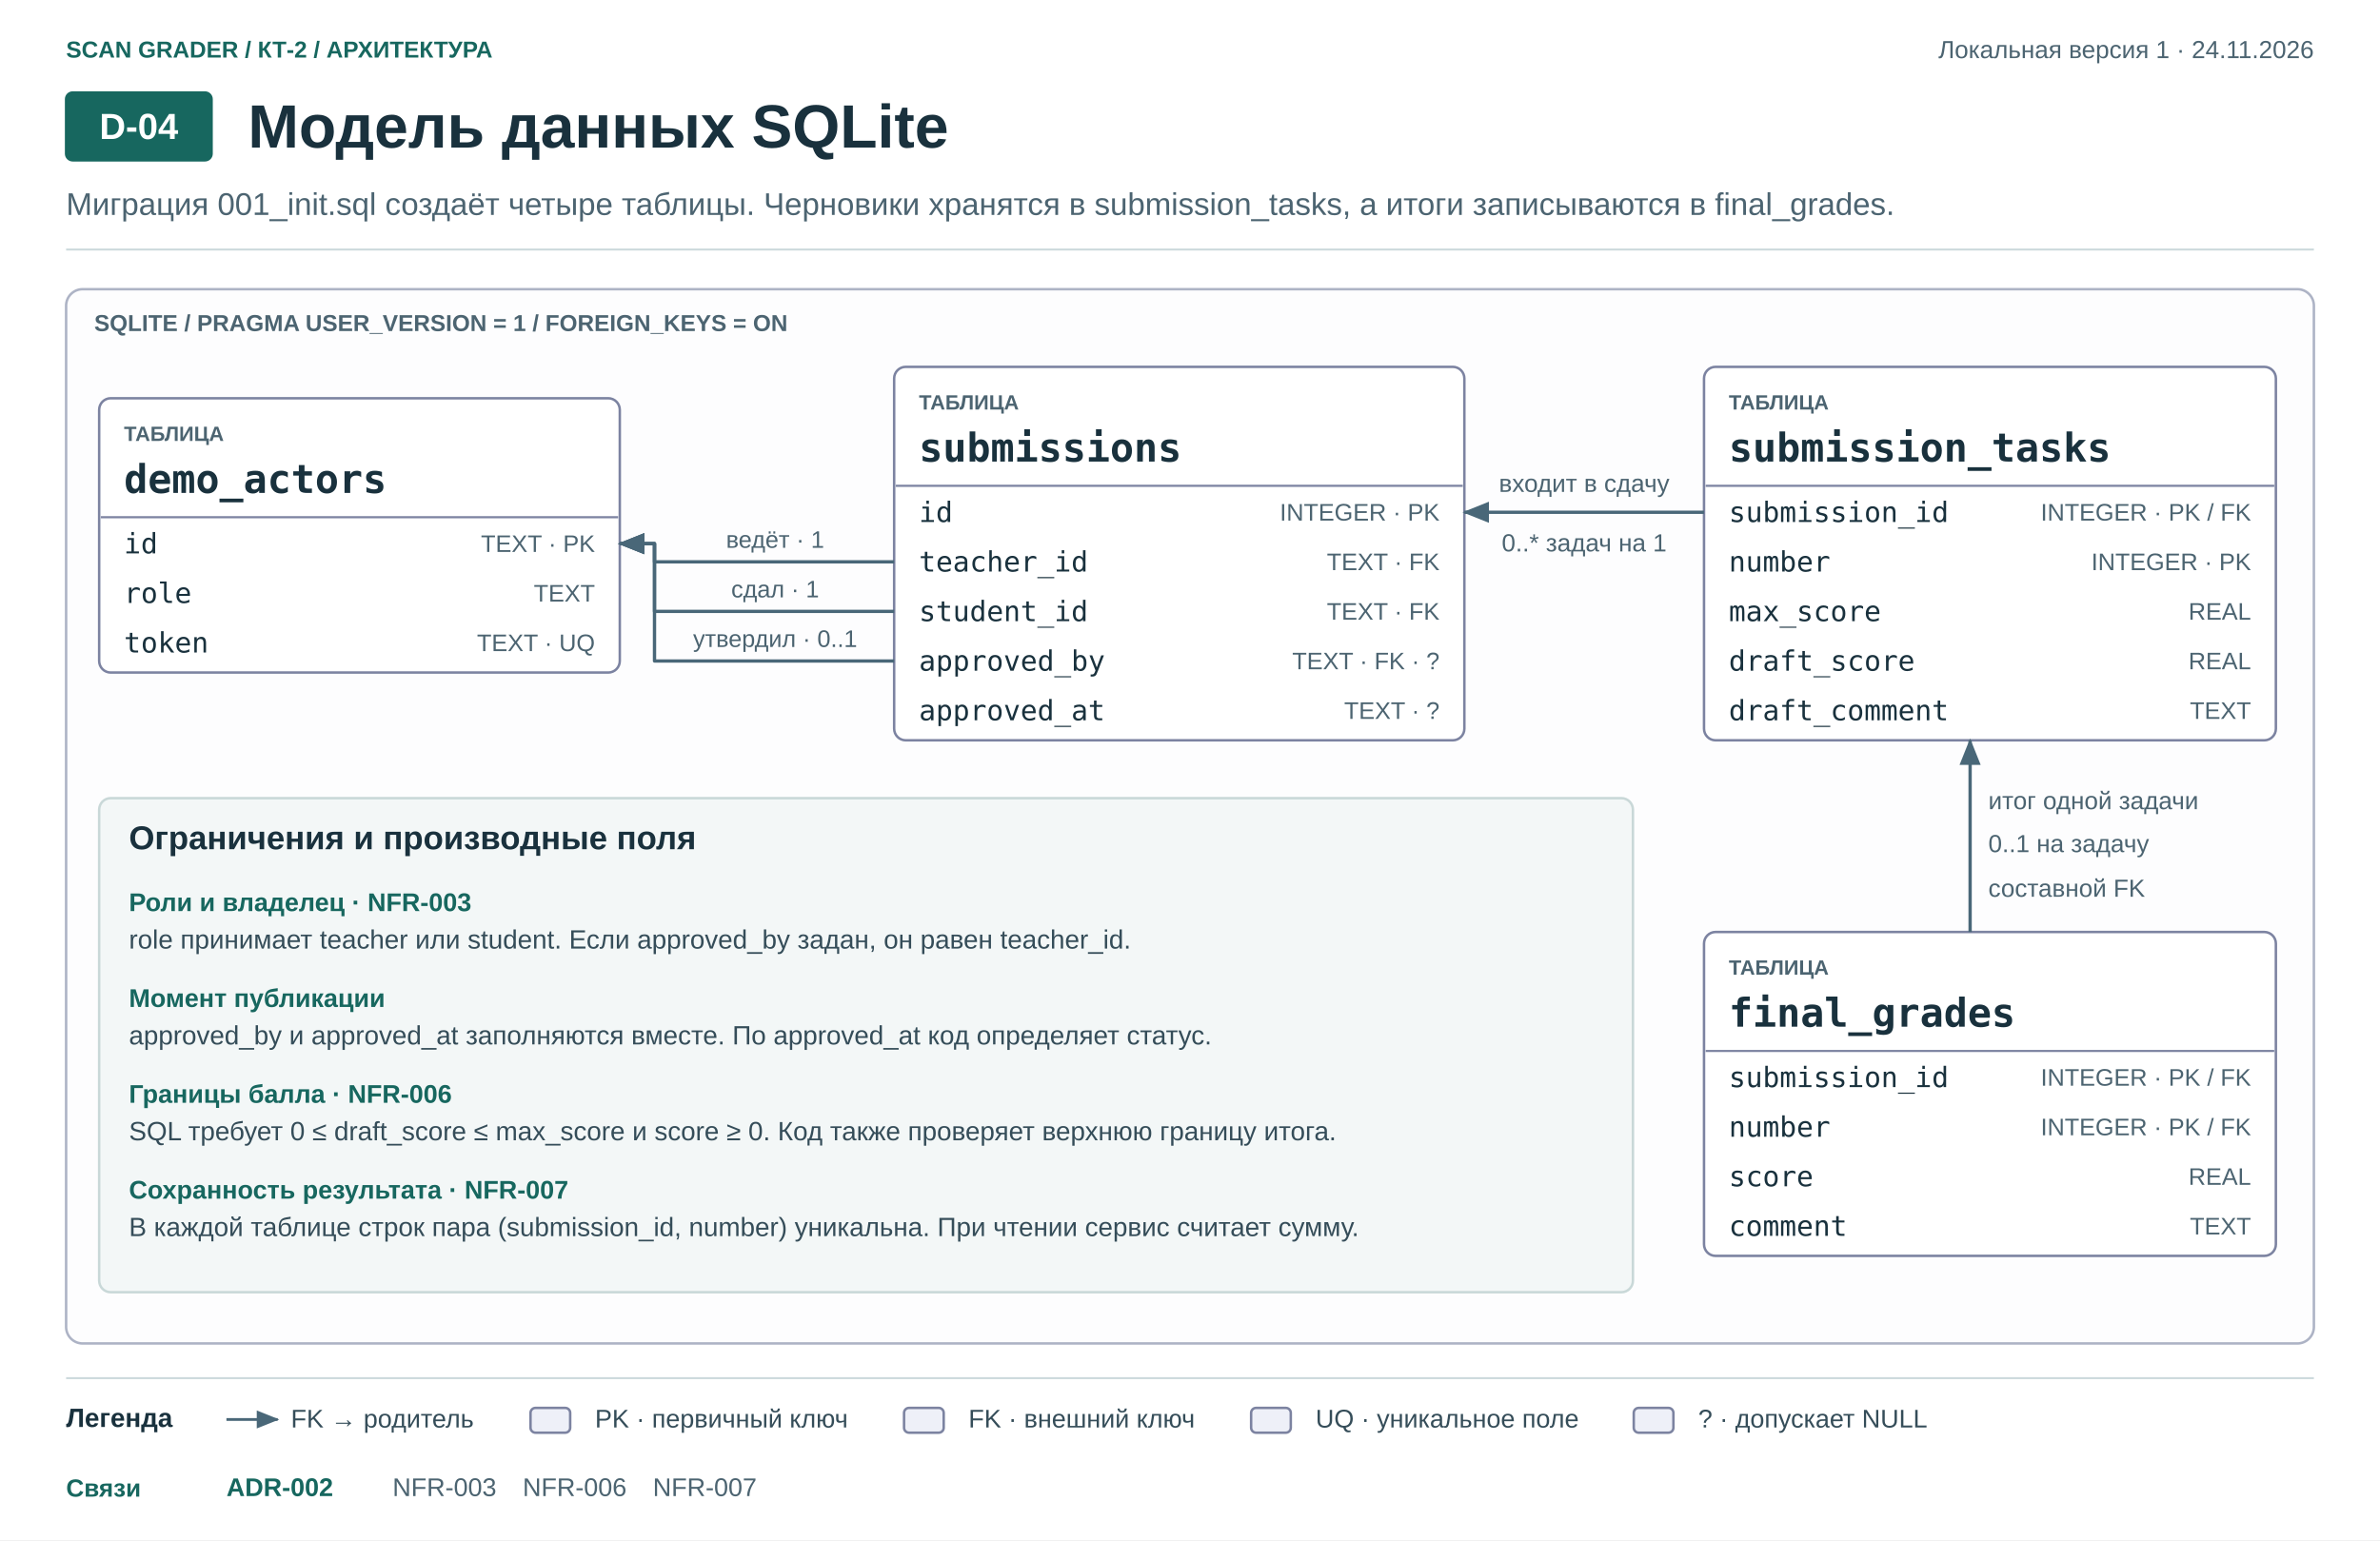
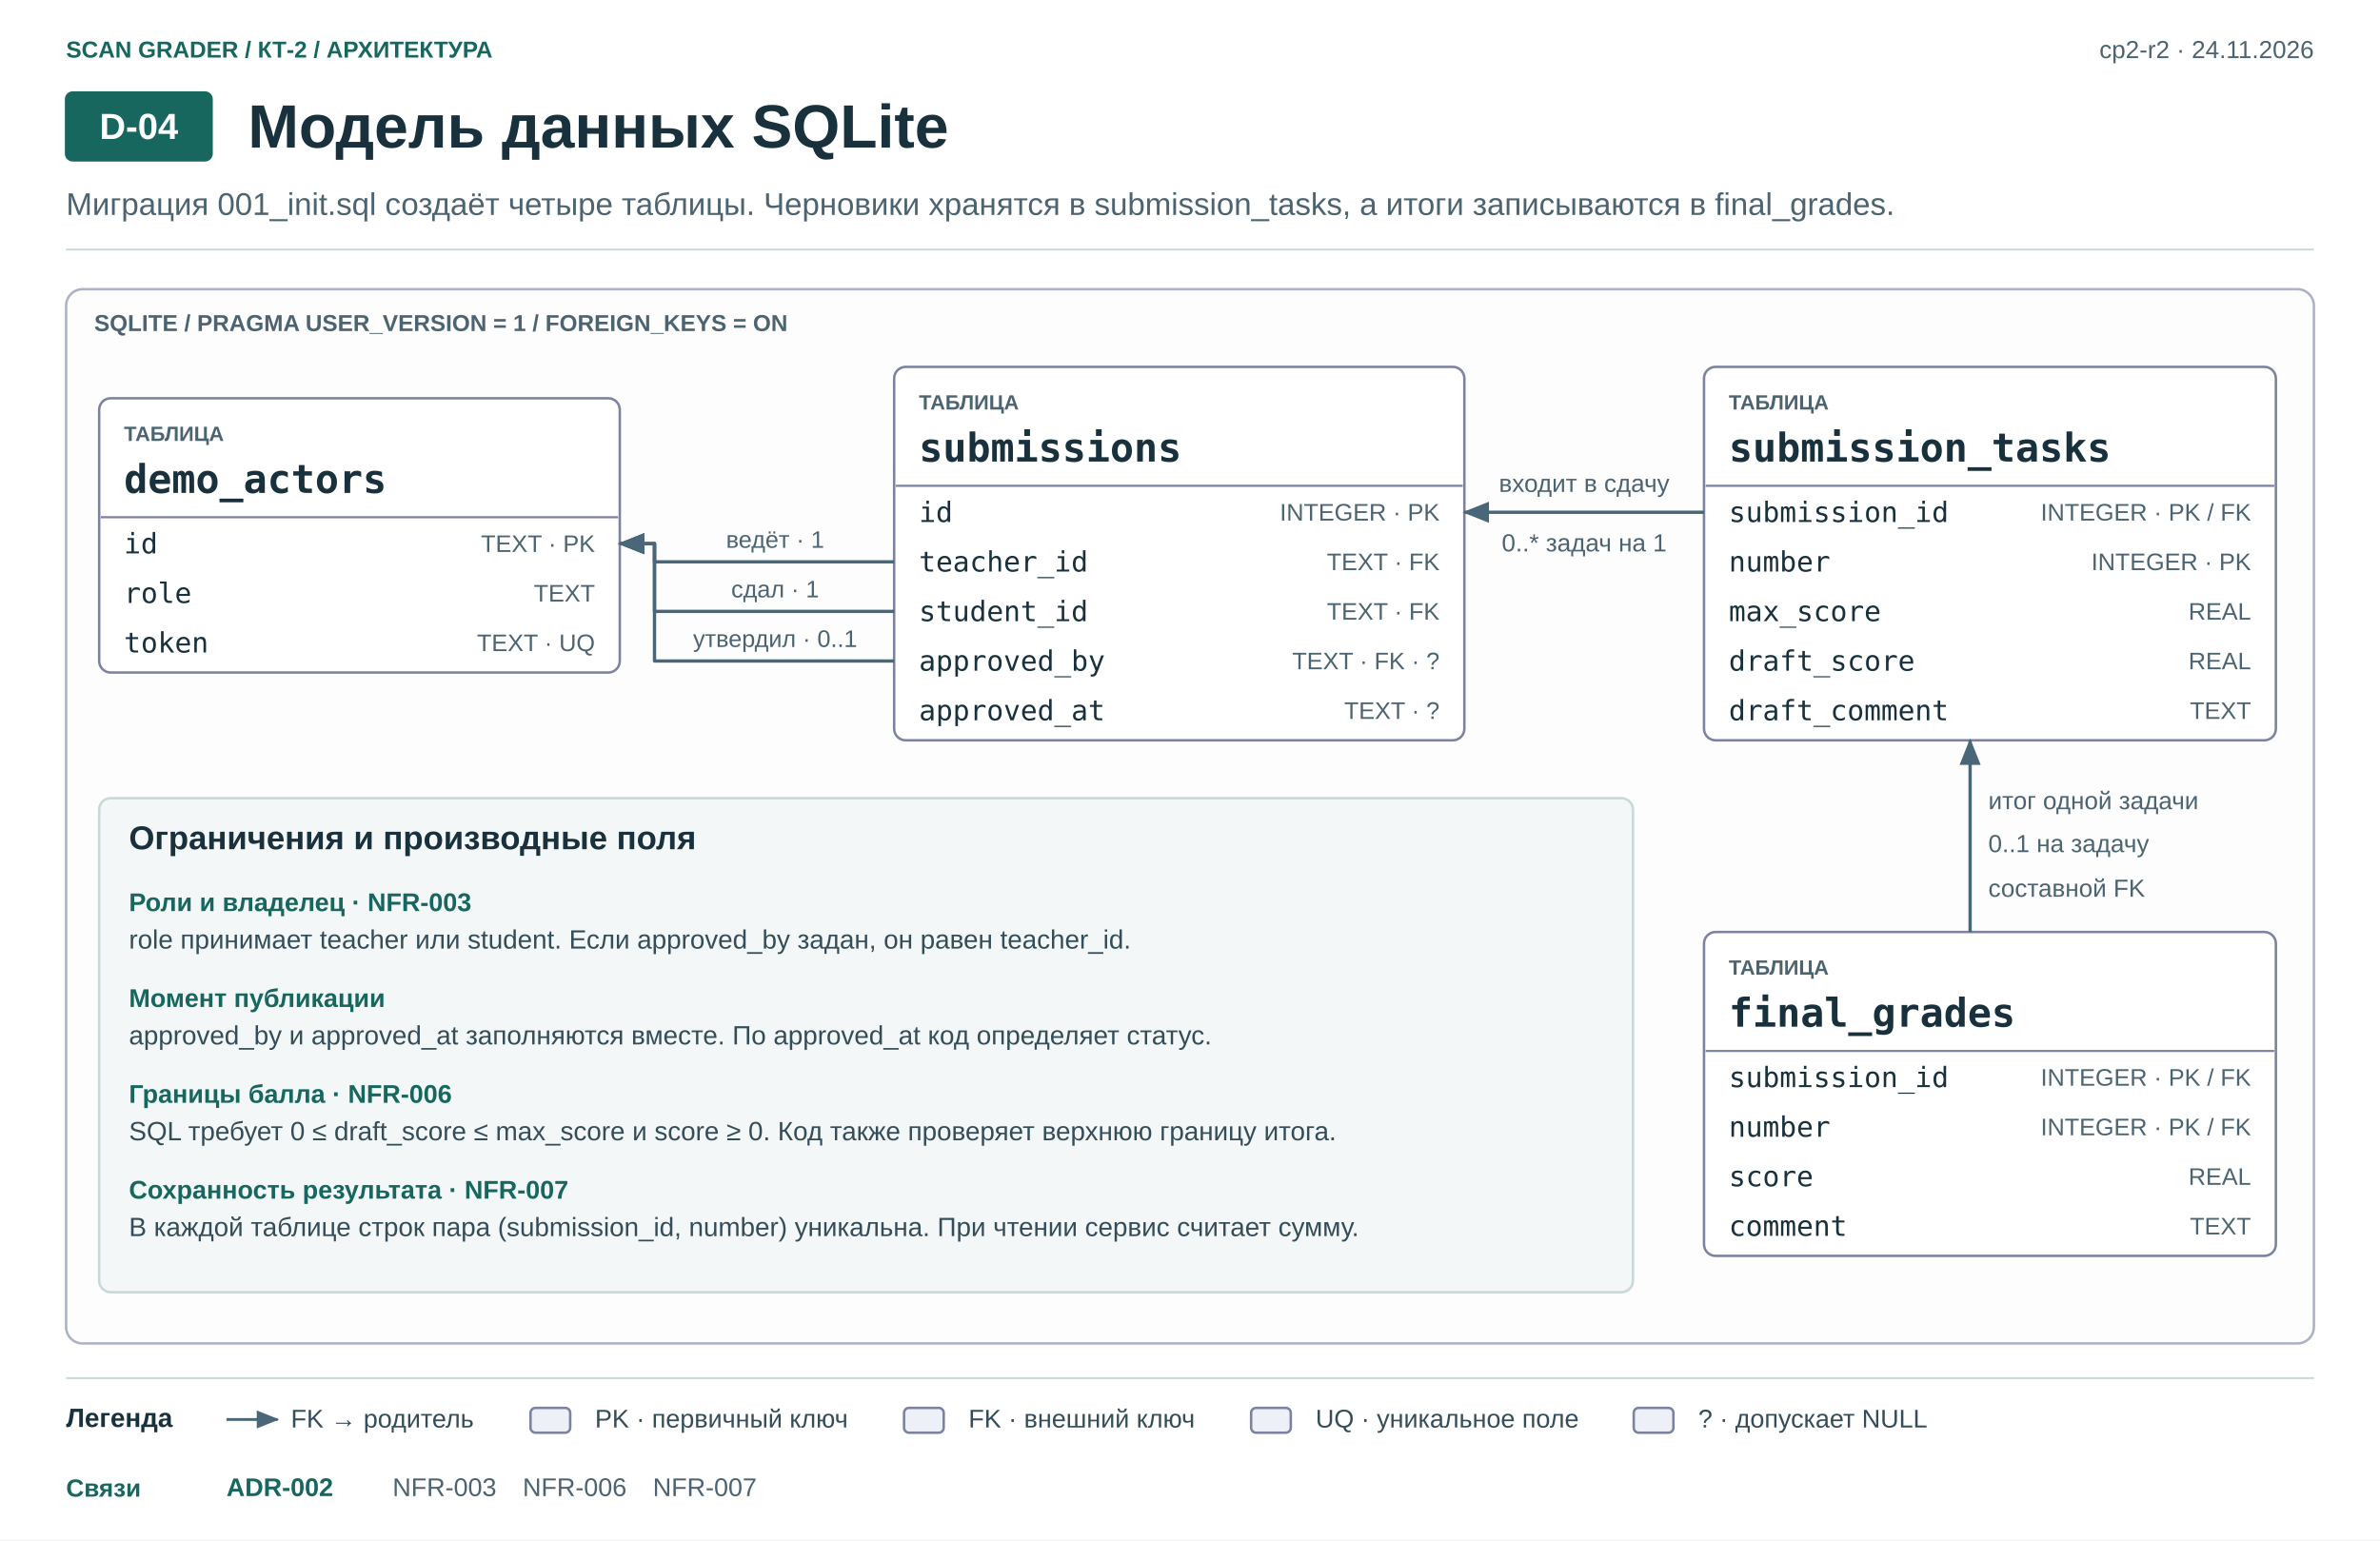
<svg xmlns="http://www.w3.org/2000/svg" xmlns:xlink="http://www.w3.org/1999/xlink" width="1440" height="932" viewBox="0 0 1440 932" role="img" aria-labelledby="title description" data-page="D-04">
  <defs>
    <marker id="arrow-regular" viewBox="0 0 10 8" refX="9.3" refY="4" orient="auto" markerWidth="8" markerHeight="7">
      <path fill="#496778" d="M0,0 L10,4 L0,8 Z" />
    </marker>
    <marker id="arrow-plan" viewBox="0 0 10 8" refX="9.3" refY="4" orient="auto" markerWidth="8" markerHeight="7">
      <path fill="#886420" d="M0,0 L10,4 L0,8 Z" />
    </marker>
    <marker id="arrow-exp" viewBox="0 0 10 8" refX="9.3" refY="4" orient="auto" markerWidth="8" markerHeight="7">
      <path fill="#725789" d="M0,0 L10,4 L0,8 Z" />
    </marker>
    <marker id="arrow-error" viewBox="0 0 10 8" refX="9.3" refY="4" orient="auto" markerWidth="8" markerHeight="7">
      <path fill="#994441" d="M0,0 L10,4 L0,8 Z" />
    </marker>
  </defs>
  <rect x="0" y="0" width="1440" height="932" fill="white" />
  <text x="40" y="34.844" fill="#17675F" text-anchor="start" font-size="14" font-family="Arial, sans-serif" font-weight="700" data-cell="d04-item-1">SCAN GRADER    /    КТ-2    /    АРХИТЕКТУРА</text>
-   <text x="1400" y="35.19" fill="#4C6471" text-anchor="end" font-size="15" font-family="Arial, sans-serif" font-weight="400" data-cell="d04-item-2">Локальная версия 1   ·   24.11.2026</text>
+   <text x="1400" y="35.19" fill="#4C6471" text-anchor="end" font-size="15" font-family="Arial, sans-serif" font-weight="400" data-cell="d04-item-2">cp2-r2   ·   24.11.2026</text>
  <rect x="40" y="56" width="88" height="41" rx="4" fill="#17675F" stroke="#17675F" stroke-width="1.5" data-cell="d04-id" />
  <text x="84" y="84.112" fill="#FFFFFF" text-anchor="middle" font-size="22" font-family="Arial, sans-serif" font-weight="700" data-cell="d04-item-4">D-04</text>
  <text x="150" y="89.302" fill="#19313D" text-anchor="start" font-size="37" font-family="Arial, sans-serif" font-weight="700" data-cell="d04-item-5">Модель данных SQLite</text>
  <text x="40" y="130.074" fill="#4C6471" text-anchor="start" font-size="19" font-family="Arial, sans-serif" font-weight="400" data-cell="d04-item-6">Миграция 001_init.sql создаёт четыре таблицы. Черновики хранятся в submission_tasks, а итоги записываются в final_grades.</text>
  <polyline points="40,151 1400,151" stroke="#CCD9DC" fill="none" stroke-width="1.2" stroke-linejoin="round" data-cell="d04-item-7" />
  <rect x="40" y="175" width="1360" height="638" rx="10" fill="#FDFDFE" stroke="#ADB3C5" stroke-width="1.5" data-cell="d04-schema" />
  <text x="57" y="200.344" fill="#4C6471" text-anchor="start" font-size="14" font-family="Arial, sans-serif" font-weight="700" data-cell="d04-item-9">SQLITE  /  PRAGMA USER_VERSION = 1  /  FOREIGN_KEYS = ON</text>
  <rect x="60" y="241" width="315" height="166" rx="7" fill="#FFFFFF" stroke="#7C83A1" stroke-width="1.5" data-cell="d04-actors" />
  <text x="75" y="266.825" fill="#4C6471" text-anchor="start" font-size="12.5" font-family="Arial, sans-serif" font-weight="700" data-cell="d04-item-11">ТАБЛИЦА</text>
  <text x="75" y="298.304" fill="#19313D" text-anchor="start" font-size="24" font-family="Consolas, monospace" font-weight="700" data-cell="d04-item-12">demo_actors</text>
  <polyline points="61,313 374,313" stroke="#7C83A1" fill="none" stroke-width="1.3" stroke-linejoin="round" data-cell="d04-item-13" />
  <text x="75" y="334.882" fill="#19313D" text-anchor="start" font-size="17" font-family="Consolas, monospace" font-weight="400" data-cell="d04-item-14">id</text>
  <text x="360" y="334.017" fill="#4C6471" text-anchor="end" font-size="14.5" font-family="Arial, sans-serif" font-weight="400" data-cell="d04-item-15">TEXT · PK</text>
  <text x="75" y="364.882" fill="#19313D" text-anchor="start" font-size="17" font-family="Consolas, monospace" font-weight="400" data-cell="d04-item-16">role</text>
  <text x="360" y="364.017" fill="#4C6471" text-anchor="end" font-size="14.5" font-family="Arial, sans-serif" font-weight="400" data-cell="d04-item-17">TEXT</text>
  <text x="75" y="394.882" fill="#19313D" text-anchor="start" font-size="17" font-family="Consolas, monospace" font-weight="400" data-cell="d04-item-18">token</text>
  <text x="360" y="394.017" fill="#4C6471" text-anchor="end" font-size="14.5" font-family="Arial, sans-serif" font-weight="400" data-cell="d04-item-19">TEXT · UQ</text>
  <rect x="541" y="222" width="345" height="226" rx="7" fill="#FFFFFF" stroke="#7C83A1" stroke-width="1.5" data-cell="d04-submissions" />
  <text x="556" y="247.825" fill="#4C6471" text-anchor="start" font-size="12.5" font-family="Arial, sans-serif" font-weight="700" data-cell="d04-item-21">ТАБЛИЦА</text>
  <text x="556" y="279.304" fill="#19313D" text-anchor="start" font-size="24" font-family="Consolas, monospace" font-weight="700" data-cell="d04-item-22">submissions</text>
  <polyline points="542,294 885,294" stroke="#7C83A1" fill="none" stroke-width="1.3" stroke-linejoin="round" data-cell="d04-item-23" />
  <text x="556" y="315.882" fill="#19313D" text-anchor="start" font-size="17" font-family="Consolas, monospace" font-weight="400" data-cell="d04-item-24">id</text>
  <text x="871" y="315.017" fill="#4C6471" text-anchor="end" font-size="14.5" font-family="Arial, sans-serif" font-weight="400" data-cell="d04-item-25">INTEGER · PK</text>
  <text x="556" y="345.882" fill="#19313D" text-anchor="start" font-size="17" font-family="Consolas, monospace" font-weight="400" data-cell="d04-item-26">teacher_id</text>
  <text x="871" y="345.017" fill="#4C6471" text-anchor="end" font-size="14.5" font-family="Arial, sans-serif" font-weight="400" data-cell="d04-item-27">TEXT · FK</text>
  <text x="556" y="375.882" fill="#19313D" text-anchor="start" font-size="17" font-family="Consolas, monospace" font-weight="400" data-cell="d04-item-28">student_id</text>
  <text x="871" y="375.017" fill="#4C6471" text-anchor="end" font-size="14.5" font-family="Arial, sans-serif" font-weight="400" data-cell="d04-item-29">TEXT · FK</text>
  <text x="556" y="405.882" fill="#19313D" text-anchor="start" font-size="17" font-family="Consolas, monospace" font-weight="400" data-cell="d04-item-30">approved_by</text>
  <text x="871" y="405.017" fill="#4C6471" text-anchor="end" font-size="14.5" font-family="Arial, sans-serif" font-weight="400" data-cell="d04-item-31">TEXT · FK · ?</text>
  <text x="556" y="435.882" fill="#19313D" text-anchor="start" font-size="17" font-family="Consolas, monospace" font-weight="400" data-cell="d04-item-32">approved_at</text>
  <text x="871" y="435.017" fill="#4C6471" text-anchor="end" font-size="14.5" font-family="Arial, sans-serif" font-weight="400" data-cell="d04-item-33">TEXT · ?</text>
  <rect x="1031" y="222" width="346" height="226" rx="7" fill="#FFFFFF" stroke="#7C83A1" stroke-width="1.5" data-cell="d04-tasks" />
  <text x="1046" y="247.825" fill="#4C6471" text-anchor="start" font-size="12.5" font-family="Arial, sans-serif" font-weight="700" data-cell="d04-item-35">ТАБЛИЦА</text>
  <text x="1046" y="279.304" fill="#19313D" text-anchor="start" font-size="24" font-family="Consolas, monospace" font-weight="700" data-cell="d04-item-36">submission_tasks</text>
  <polyline points="1032,294 1376,294" stroke="#7C83A1" fill="none" stroke-width="1.3" stroke-linejoin="round" data-cell="d04-item-37" />
  <text x="1046" y="315.882" fill="#19313D" text-anchor="start" font-size="17" font-family="Consolas, monospace" font-weight="400" data-cell="d04-item-38">submission_id</text>
  <text x="1362" y="315.017" fill="#4C6471" text-anchor="end" font-size="14.5" font-family="Arial, sans-serif" font-weight="400" data-cell="d04-item-39">INTEGER · PK / FK</text>
  <text x="1046" y="345.882" fill="#19313D" text-anchor="start" font-size="17" font-family="Consolas, monospace" font-weight="400" data-cell="d04-item-40">number</text>
  <text x="1362" y="345.017" fill="#4C6471" text-anchor="end" font-size="14.5" font-family="Arial, sans-serif" font-weight="400" data-cell="d04-item-41">INTEGER · PK</text>
  <text x="1046" y="375.882" fill="#19313D" text-anchor="start" font-size="17" font-family="Consolas, monospace" font-weight="400" data-cell="d04-item-42">max_score</text>
  <text x="1362" y="375.017" fill="#4C6471" text-anchor="end" font-size="14.5" font-family="Arial, sans-serif" font-weight="400" data-cell="d04-item-43">REAL</text>
  <text x="1046" y="405.882" fill="#19313D" text-anchor="start" font-size="17" font-family="Consolas, monospace" font-weight="400" data-cell="d04-item-44">draft_score</text>
  <text x="1362" y="405.017" fill="#4C6471" text-anchor="end" font-size="14.5" font-family="Arial, sans-serif" font-weight="400" data-cell="d04-item-45">REAL</text>
  <text x="1046" y="435.882" fill="#19313D" text-anchor="start" font-size="17" font-family="Consolas, monospace" font-weight="400" data-cell="d04-item-46">draft_comment</text>
  <text x="1362" y="435.017" fill="#4C6471" text-anchor="end" font-size="14.5" font-family="Arial, sans-serif" font-weight="400" data-cell="d04-item-47">TEXT</text>
  <rect x="1031" y="564" width="346" height="196" rx="7" fill="#FFFFFF" stroke="#7C83A1" stroke-width="1.5" data-cell="d04-grades" />
  <text x="1046" y="589.825" fill="#4C6471" text-anchor="start" font-size="12.5" font-family="Arial, sans-serif" font-weight="700" data-cell="d04-item-49">ТАБЛИЦА</text>
  <text x="1046" y="621.304" fill="#19313D" text-anchor="start" font-size="24" font-family="Consolas, monospace" font-weight="700" data-cell="d04-item-50">final_grades</text>
  <polyline points="1032,636 1376,636" stroke="#7C83A1" fill="none" stroke-width="1.3" stroke-linejoin="round" data-cell="d04-item-51" />
  <text x="1046" y="657.882" fill="#19313D" text-anchor="start" font-size="17" font-family="Consolas, monospace" font-weight="400" data-cell="d04-item-52">submission_id</text>
  <text x="1362" y="657.017" fill="#4C6471" text-anchor="end" font-size="14.5" font-family="Arial, sans-serif" font-weight="400" data-cell="d04-item-53">INTEGER · PK / FK</text>
  <text x="1046" y="687.882" fill="#19313D" text-anchor="start" font-size="17" font-family="Consolas, monospace" font-weight="400" data-cell="d04-item-54">number</text>
  <text x="1362" y="687.017" fill="#4C6471" text-anchor="end" font-size="14.5" font-family="Arial, sans-serif" font-weight="400" data-cell="d04-item-55">INTEGER · PK / FK</text>
  <text x="1046" y="717.882" fill="#19313D" text-anchor="start" font-size="17" font-family="Consolas, monospace" font-weight="400" data-cell="d04-item-56">score</text>
  <text x="1362" y="717.017" fill="#4C6471" text-anchor="end" font-size="14.5" font-family="Arial, sans-serif" font-weight="400" data-cell="d04-item-57">REAL</text>
  <text x="1046" y="747.882" fill="#19313D" text-anchor="start" font-size="17" font-family="Consolas, monospace" font-weight="400" data-cell="d04-item-58">comment</text>
  <text x="1362" y="747.017" fill="#4C6471" text-anchor="end" font-size="14.5" font-family="Arial, sans-serif" font-weight="400" data-cell="d04-item-59">TEXT</text>
  <polyline points="541,340 396,340 396,329 375,329" stroke="#496778" fill="none" stroke-width="2" stroke-linejoin="round" data-cell="d04-item-60" marker-end="url(#arrow-regular)" />
  <text x="469" y="331.517" fill="#4C6471" text-anchor="middle" font-size="14.5" font-family="Arial, sans-serif" font-weight="400" data-cell="d04-item-61">ведёт · 1</text>
  <polyline points="541,370 396,370 396,329 375,329" stroke="#496778" fill="none" stroke-width="2" stroke-linejoin="round" data-cell="d04-item-62" marker-end="url(#arrow-regular)" />
  <text x="469" y="361.517" fill="#4C6471" text-anchor="middle" font-size="14.5" font-family="Arial, sans-serif" font-weight="400" data-cell="d04-item-63">сдал · 1</text>
  <polyline points="541,400 396,400 396,329 375,329" stroke="#496778" fill="none" stroke-width="2" stroke-linejoin="round" data-cell="d04-item-64" marker-end="url(#arrow-regular)" />
  <text x="469" y="391.517" fill="#4C6471" text-anchor="middle" font-size="14.5" font-family="Arial, sans-serif" font-weight="400" data-cell="d04-item-65">утвердил · 0..1</text>
  <polyline points="1031,310 886,310" stroke="#496778" fill="none" stroke-width="2" stroke-linejoin="round" data-cell="d04-item-66" marker-end="url(#arrow-regular)" />
  <text x="958.5" y="297.69" fill="#4C6471" text-anchor="middle" font-size="15" font-family="Arial, sans-serif" font-weight="400" data-cell="d04-item-67">входит в сдачу</text>
  <text x="958.5" y="333.69" fill="#4C6471" text-anchor="middle" font-size="15" font-family="Arial, sans-serif" font-weight="400" data-cell="d04-item-68">0..* задач на 1</text>
  <polyline points="1192,564 1192,448" stroke="#496778" fill="none" stroke-width="2" stroke-linejoin="round" data-cell="d04-item-69" marker-end="url(#arrow-regular)" />
  <text x="1203" y="489.69" fill="#4C6471" text-anchor="start" font-size="15" font-family="Arial, sans-serif" font-weight="400" data-cell="d04-item-70">итог одной задачи</text>
  <text x="1203" y="515.69" fill="#4C6471" text-anchor="start" font-size="15" font-family="Arial, sans-serif" font-weight="400" data-cell="d04-item-71">0..1 на задачу</text>
  <text x="1203" y="542.69" fill="#4C6471" text-anchor="start" font-size="15" font-family="Arial, sans-serif" font-weight="400" data-cell="d04-item-72">составной FK</text>
  <rect x="60" y="483" width="928" height="299" rx="7" fill="#F3F7F7" stroke="#C9D8D8" stroke-width="1.5" data-cell="d04-constraints" />
  <text x="78" y="513.92" fill="#19313D" text-anchor="start" font-size="20" font-family="Arial, sans-serif" font-weight="700" data-cell="d04-item-74">Ограничения и производные поля</text>
  <text x="78" y="551.363" fill="#17675F" text-anchor="start" font-size="15.5" font-family="Arial, sans-serif" font-weight="700" data-cell="d04-item-75">Роли и владелец · NFR-003</text>
  <text x="78" y="574.036" fill="#354D59" text-anchor="start" font-size="16" font-family="Arial, sans-serif" font-weight="400" data-cell="d04-item-76">role принимает teacher или student. Если approved_by задан, он равен teacher_id.</text>
  <text x="78" y="609.363" fill="#17675F" text-anchor="start" font-size="15.5" font-family="Arial, sans-serif" font-weight="700" data-cell="d04-item-77">Момент публикации</text>
  <text x="78" y="632.036" fill="#354D59" text-anchor="start" font-size="16" font-family="Arial, sans-serif" font-weight="400" data-cell="d04-item-78">approved_by и approved_at заполняются вместе. По approved_at код определяет статус.</text>
  <text x="78" y="667.363" fill="#17675F" text-anchor="start" font-size="15.5" font-family="Arial, sans-serif" font-weight="700" data-cell="d04-item-79">Границы балла · NFR-006</text>
  <text x="78" y="690.036" fill="#354D59" text-anchor="start" font-size="16" font-family="Arial, sans-serif" font-weight="400" data-cell="d04-item-80">SQL требует 0 ≤ draft_score ≤ max_score и score ≥ 0. Код также проверяет верхнюю границу итога.</text>
  <text x="78" y="725.363" fill="#17675F" text-anchor="start" font-size="15.5" font-family="Arial, sans-serif" font-weight="700" data-cell="d04-item-81">Сохранность результата · NFR-007</text>
  <text x="78" y="748.036" fill="#354D59" text-anchor="start" font-size="16" font-family="Arial, sans-serif" font-weight="400" data-cell="d04-item-82">В каждой таблице строк пара (submission_id, number) уникальна. При чтении сервис считает сумму.</text>
  <polyline points="40,834 1400,834" stroke="#CCD9DC" fill="none" stroke-width="1.2" stroke-linejoin="round" data-cell="d04-item-83" />
  <text x="40" y="863.536" fill="#19313D" text-anchor="start" font-size="16" font-family="Arial, sans-serif" font-weight="700" data-cell="d04-item-84">Легенда</text>
  <polyline points="137,859 168,859" stroke="#496778" fill="none" stroke-width="1.7" stroke-linejoin="round" data-cell="d04-item-85" marker-end="url(#arrow-regular)" />
  <text x="176" y="863.863" fill="#354D59" text-anchor="start" font-size="15.5" font-family="Arial, sans-serif" font-weight="400" data-cell="d04-item-86">FK → родитель</text>
  <rect x="320.984" y="852" width="24" height="15" rx="3" fill="#EEF0F8" stroke="#7C83A1" stroke-width="1.5" data-cell="d04-item-87" />
  <text x="359.984" y="863.863" fill="#354D59" text-anchor="start" font-size="15.5" font-family="Arial, sans-serif" font-weight="400" data-cell="d04-item-88">PK · первичный ключ</text>
  <rect x="546.984" y="852" width="24" height="15" rx="3" fill="#EEF0F8" stroke="#7C83A1" stroke-width="1.5" data-cell="d04-item-89" />
  <text x="585.984" y="863.863" fill="#354D59" text-anchor="start" font-size="15.5" font-family="Arial, sans-serif" font-weight="400" data-cell="d04-item-90">FK · внешний ключ</text>
  <rect x="756.984" y="852" width="24" height="15" rx="3" fill="#EEF0F8" stroke="#7C83A1" stroke-width="1.5" data-cell="d04-item-91" />
  <text x="795.984" y="863.863" fill="#354D59" text-anchor="start" font-size="15.5" font-family="Arial, sans-serif" font-weight="400" data-cell="d04-item-92">UQ · уникальное поле</text>
  <rect x="988.484" y="852" width="24" height="15" rx="3" fill="#EEF0F8" stroke="#7C83A1" stroke-width="1.5" data-cell="d04-item-93" />
  <text x="1027.484" y="863.863" fill="#354D59" text-anchor="start" font-size="15.5" font-family="Arial, sans-serif" font-weight="400" data-cell="d04-item-94">? · допускает NULL</text>
  <text x="40" y="905.69" fill="#17675F" text-anchor="start" font-size="15" font-family="Arial, sans-serif" font-weight="700" data-cell="d04-item-95">Связи</text>
  <a href="../adr/ADR-002-storage.md" xlink:href="../adr/ADR-002-storage.md">
    <text x="137" y="905.363" fill="#17675F" text-anchor="start" font-size="15.5" font-family="Arial, sans-serif" font-weight="700" data-cell="d04-item-96">ADR-002</text>
  </a>
  <a href="../requirements/nfr.md" xlink:href="../requirements/nfr.md">
    <text x="237.5" y="905.363" fill="#4C6471" text-anchor="start" font-size="15.5" font-family="Arial, sans-serif" font-weight="400" data-cell="d04-item-97">NFR-003</text>
  </a>
  <a href="../requirements/nfr.md" xlink:href="../requirements/nfr.md">
    <text x="316.25" y="905.363" fill="#4C6471" text-anchor="start" font-size="15.5" font-family="Arial, sans-serif" font-weight="400" data-cell="d04-item-98">NFR-006</text>
  </a>
  <a href="../requirements/nfr.md" xlink:href="../requirements/nfr.md">
    <text x="395" y="905.363" fill="#4C6471" text-anchor="start" font-size="15.5" font-family="Arial, sans-serif" font-weight="400" data-cell="d04-item-99">NFR-007</text>
  </a>
</svg>
